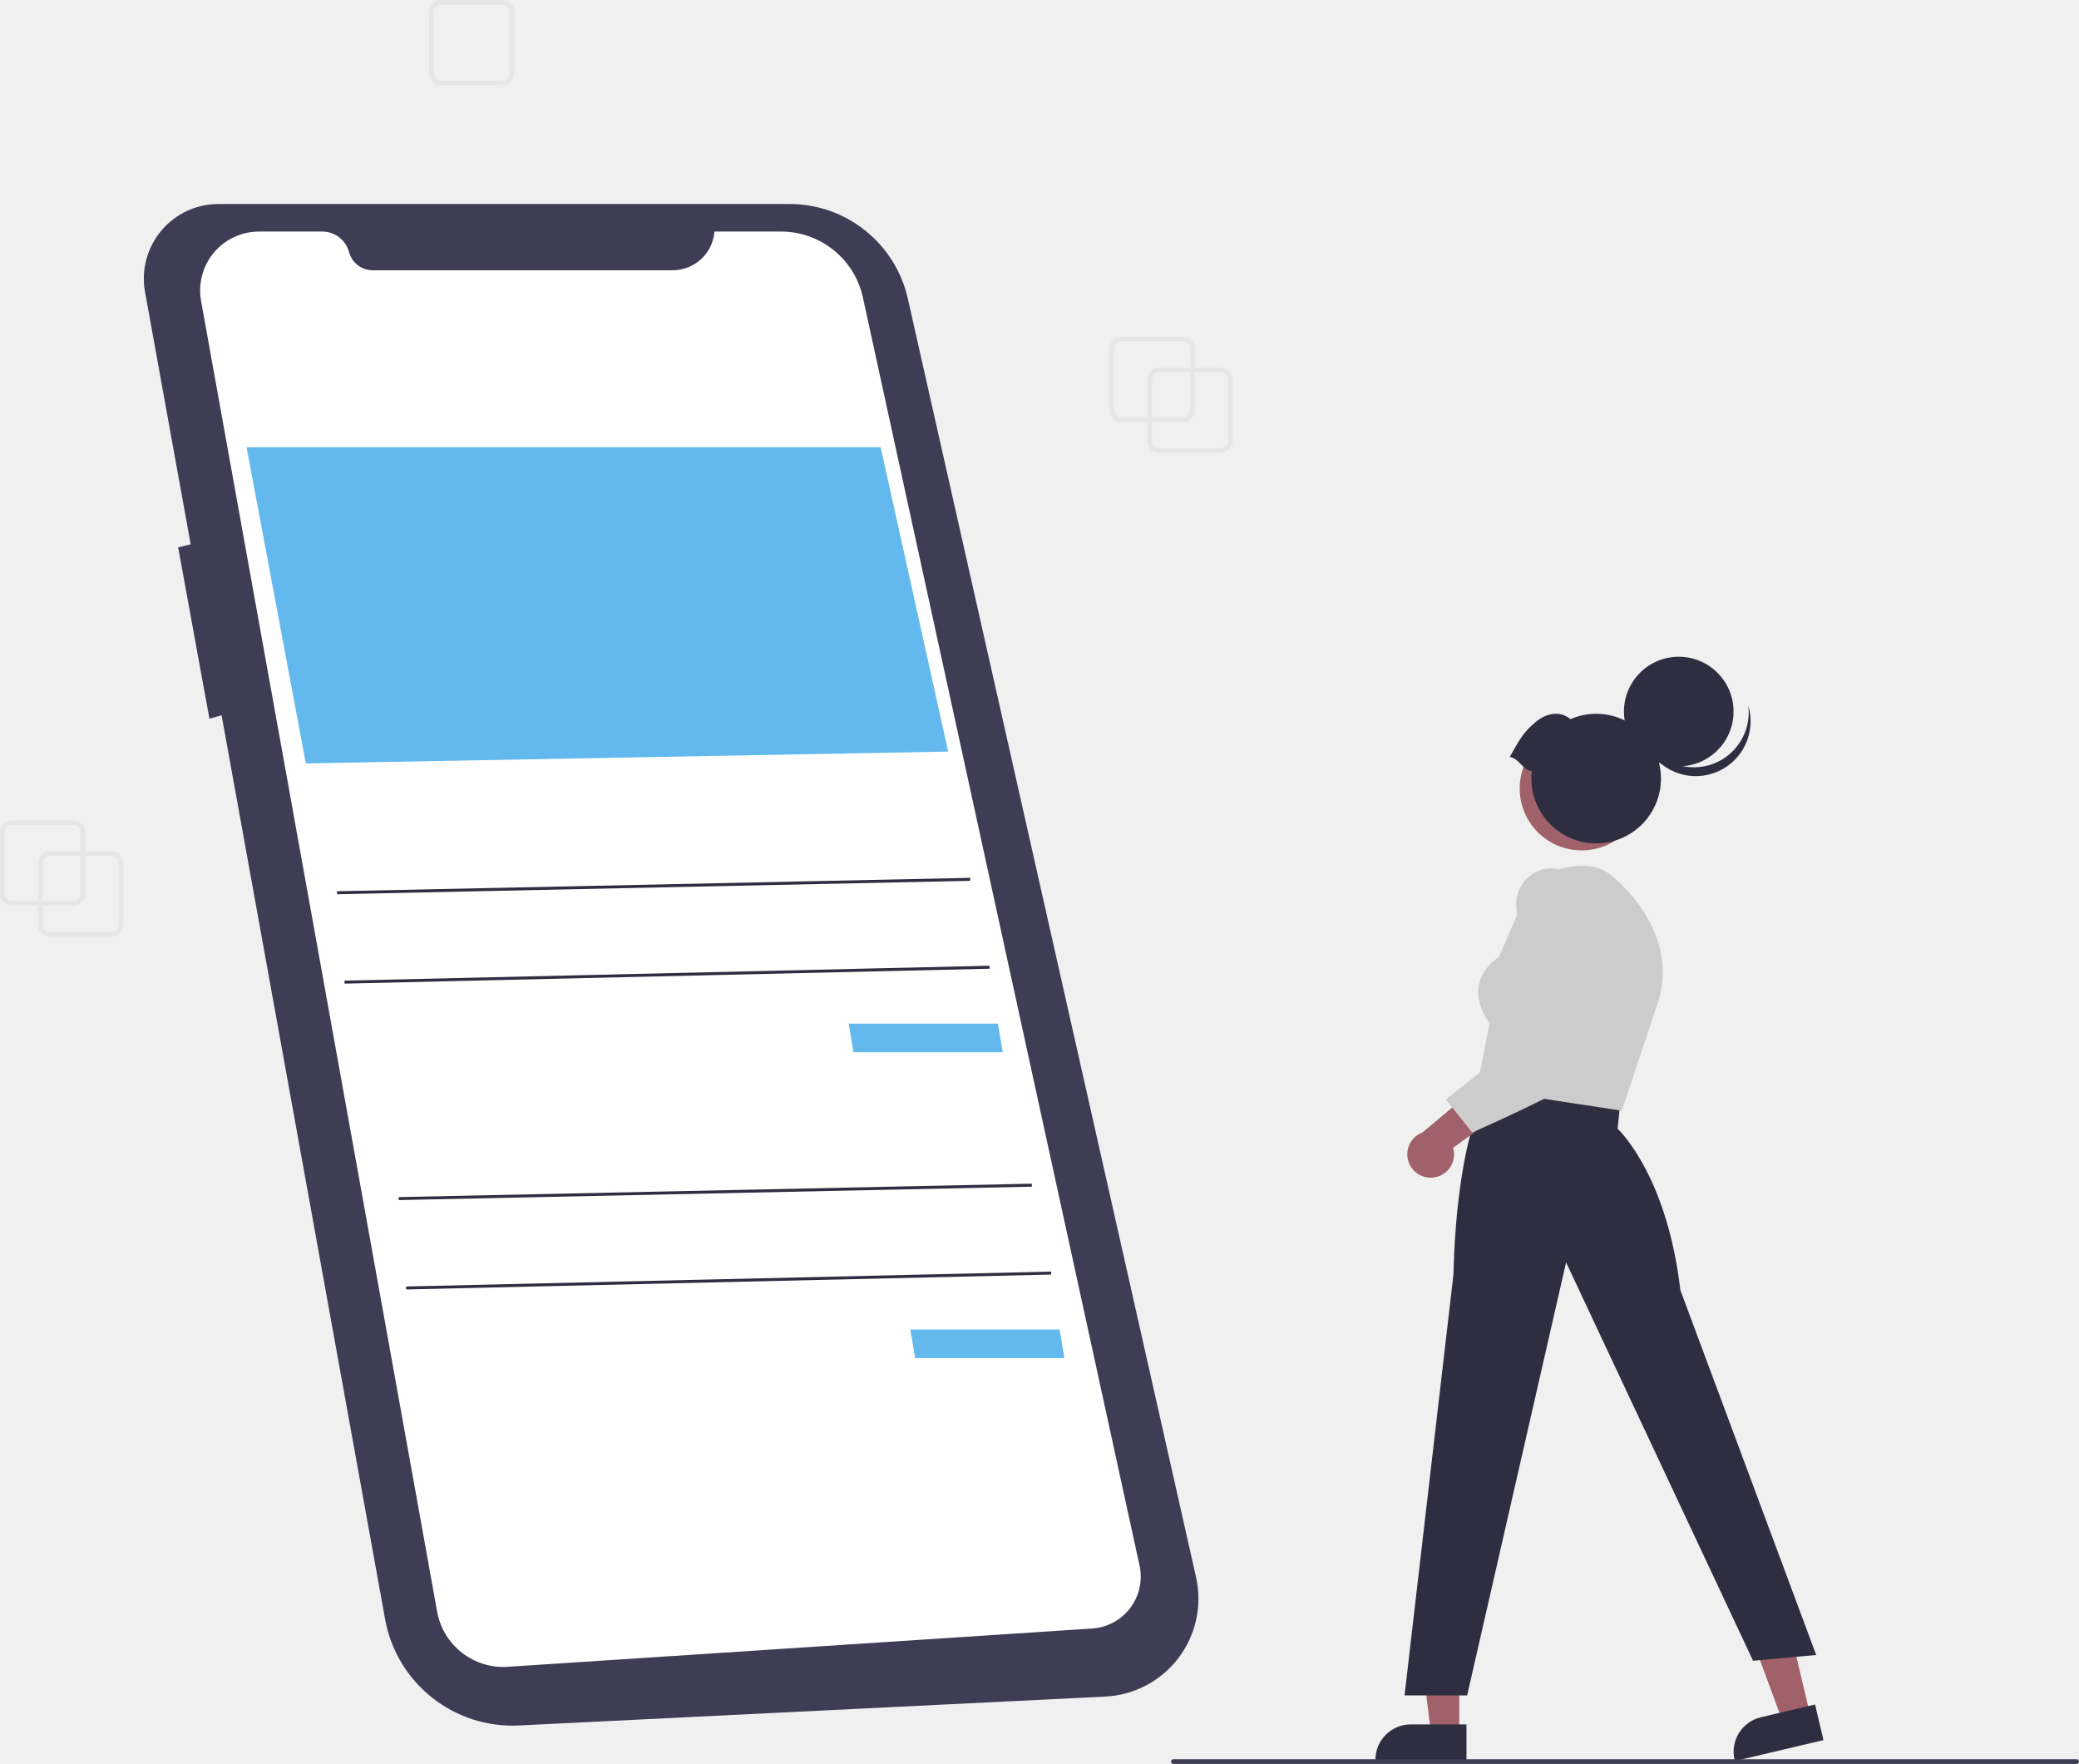
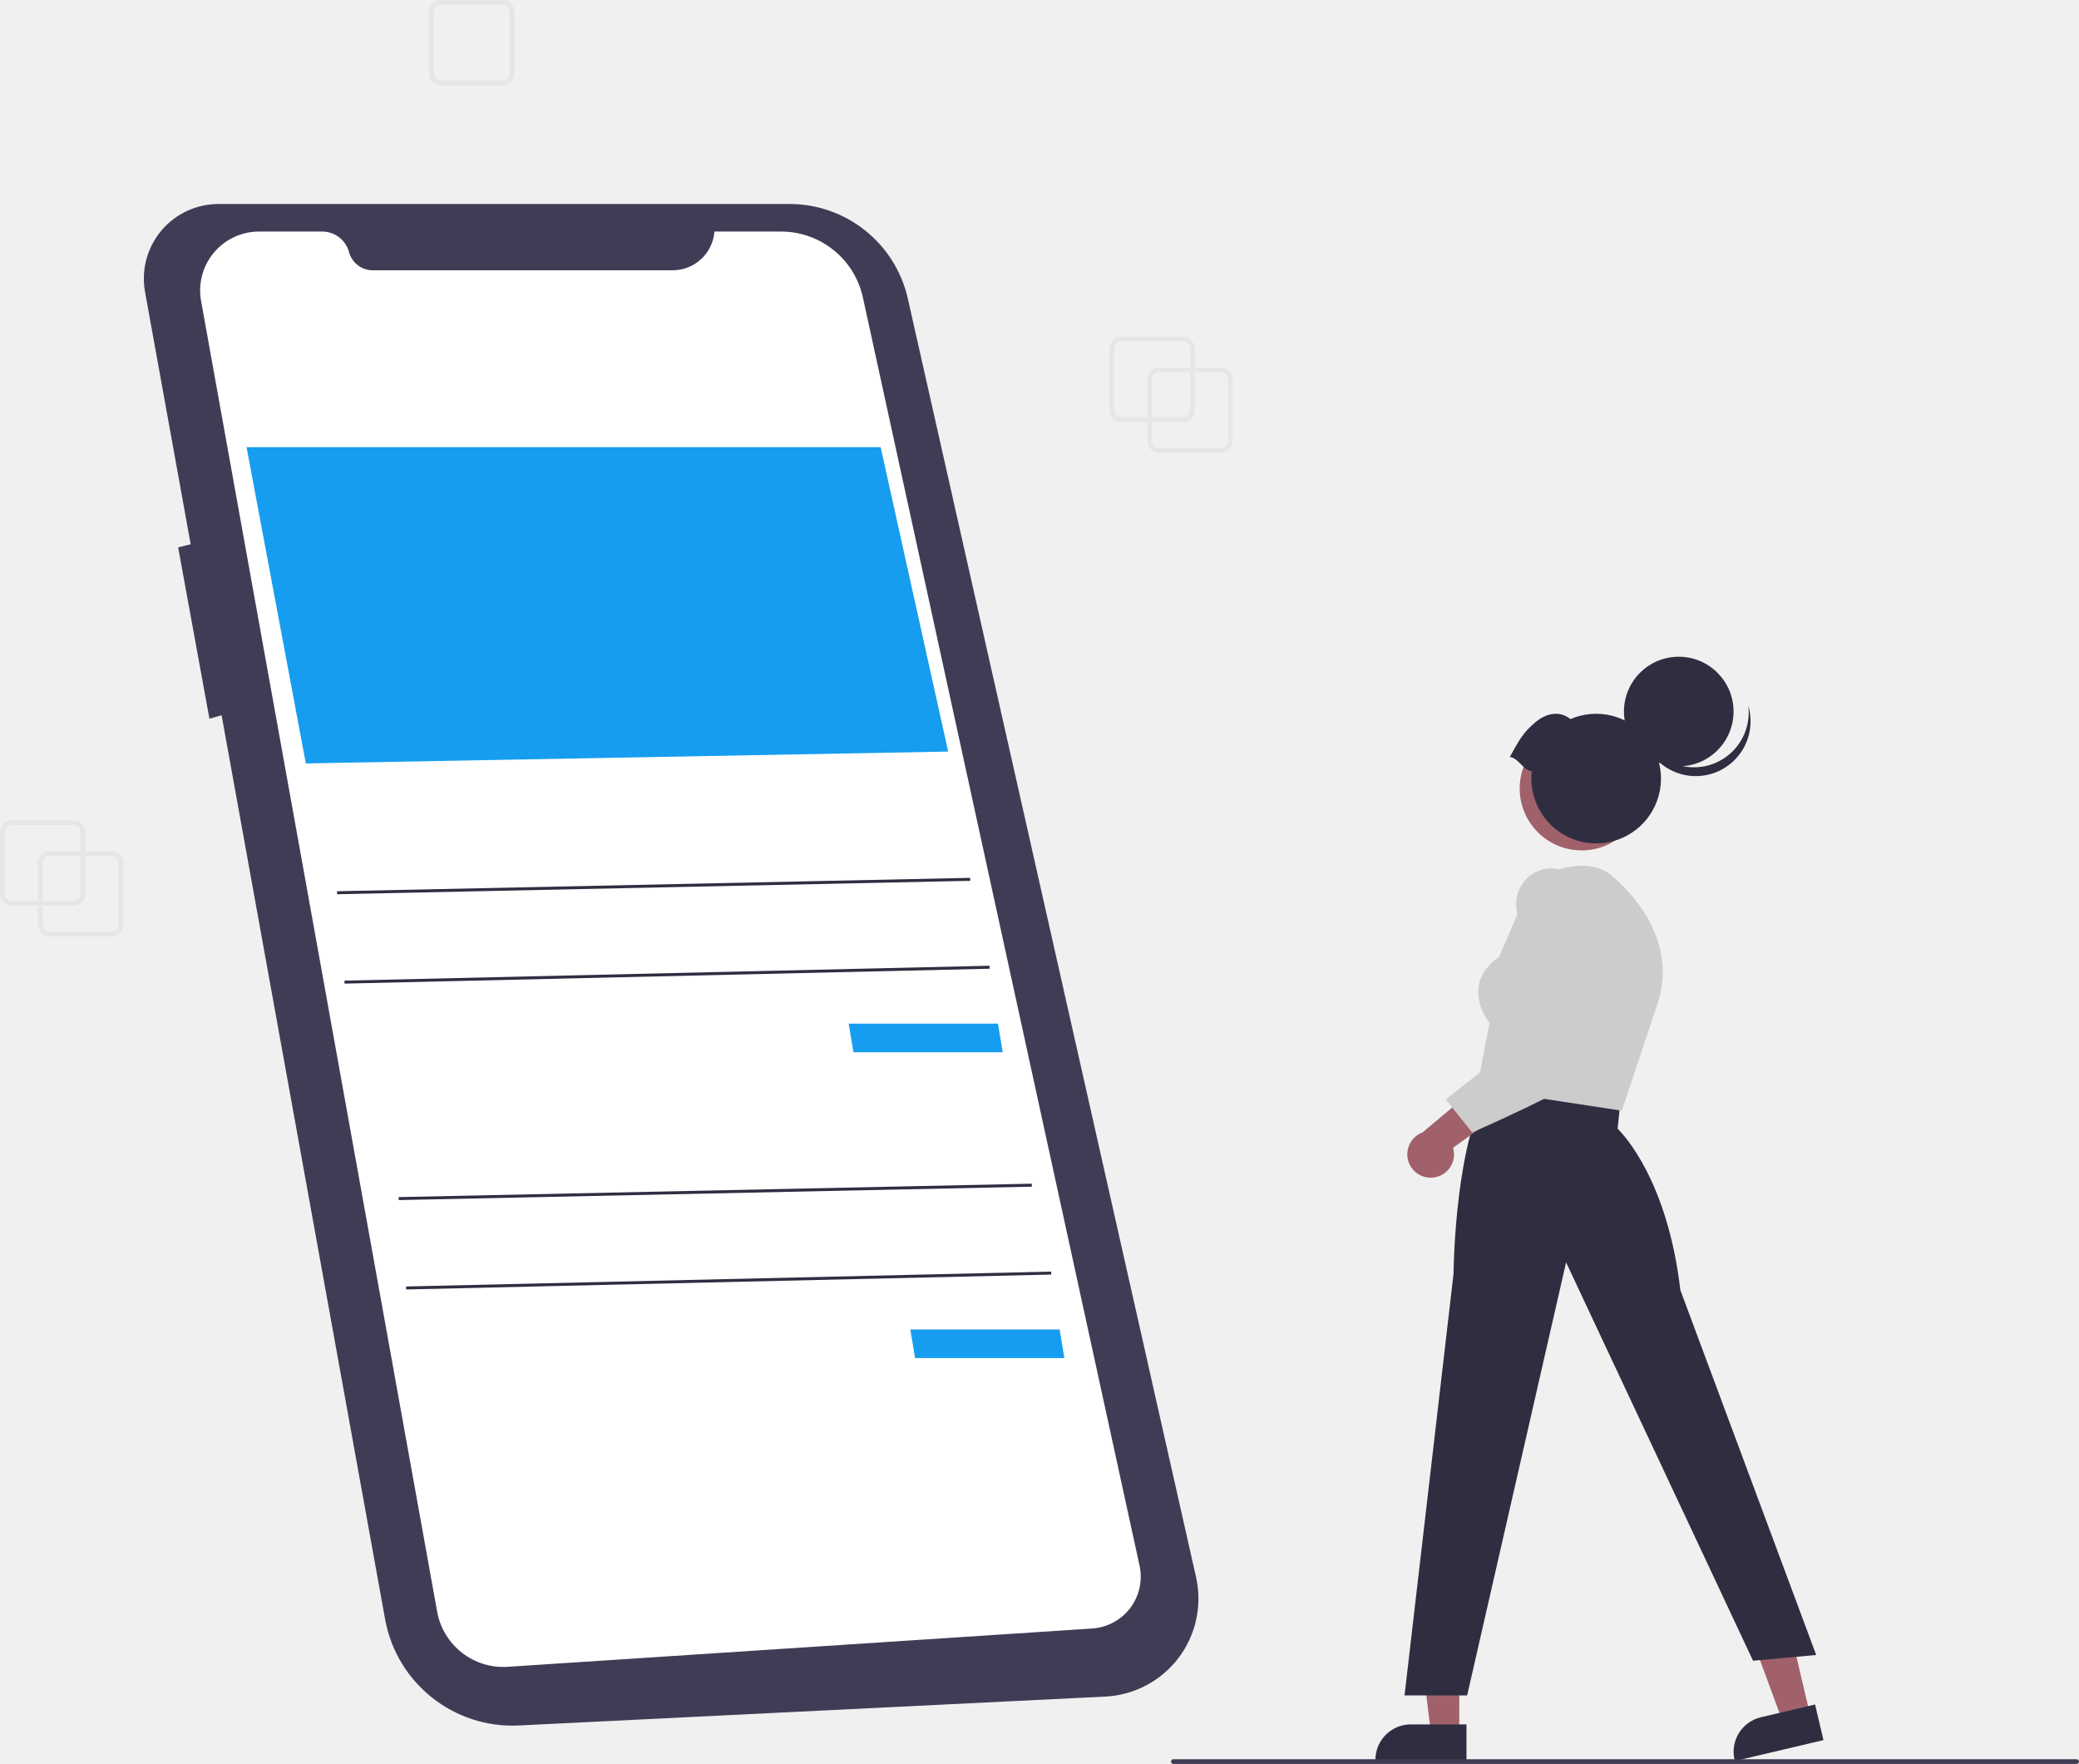
<svg xmlns="http://www.w3.org/2000/svg" id="b142cff6-7277-4db1-8c84-b82a10fcabd4" data-name="Layer 1" width="876.972" height="744" viewBox="0 0 876.972 744">
  <path d="M676.514,269h-26a5.006,5.006,0,0,1-5-5V238a5.006,5.006,0,0,1,5-5h26a5.006,5.006,0,0,1,5,5v26A5.006,5.006,0,0,1,676.514,269Zm-26-34a3.003,3.003,0,0,0-3,3v26a3.003,3.003,0,0,0,3,3h26a3.003,3.003,0,0,0,3-3V238a3.003,3.003,0,0,0-3-3Z" transform="translate(-161.5138 -78)" fill="#e6e6e6" />
  <path d="M373.514,114h-26a5.006,5.006,0,0,1-5-5V83a5.006,5.006,0,0,1,5-5h26a5.006,5.006,0,0,1,5,5v26A5.006,5.006,0,0,1,373.514,114Zm-26-34a3.003,3.003,0,0,0-3,3v26a3.003,3.003,0,0,0,3,3h26a3.003,3.003,0,0,0,3-3V83a3.003,3.003,0,0,0-3-3Z" transform="translate(-161.5138 -78)" fill="#e6e6e6" />
  <path d="M660.514,256h-26a5.006,5.006,0,0,1-5-5V225a5.006,5.006,0,0,1,5-5h26a5.006,5.006,0,0,1,5,5v26A5.006,5.006,0,0,1,660.514,256Zm-26-34a3.003,3.003,0,0,0-3,3v26a3.003,3.003,0,0,0,3,3h26a3.003,3.003,0,0,0,3-3V225a3.003,3.003,0,0,0-3-3Z" transform="translate(-161.5138 -78)" fill="#e6e6e6" />
  <path d="M208.514,473h-26a5.006,5.006,0,0,1-5-5V442a5.006,5.006,0,0,1,5-5h26a5.006,5.006,0,0,1,5,5v26A5.006,5.006,0,0,1,208.514,473Zm-26-34a3.003,3.003,0,0,0-3,3v26a3.003,3.003,0,0,0,3,3h26a3.003,3.003,0,0,0,3-3V442a3.003,3.003,0,0,0-3-3Z" transform="translate(-161.5138 -78)" fill="#e6e6e6" />
  <path d="M192.514,460h-26a5.006,5.006,0,0,1-5-5V429a5.006,5.006,0,0,1,5-5h26a5.006,5.006,0,0,1,5,5v26A5.006,5.006,0,0,1,192.514,460Zm-26-34a3.003,3.003,0,0,0-3,3v26a3.003,3.003,0,0,0,3,3h26a3.003,3.003,0,0,0,3-3V429a3.003,3.003,0,0,0-3-3Z" transform="translate(-161.5138 -78)" fill="#e6e6e6" />
  <path d="M253.943,164.039H494.559a51.15,51.15,0,0,1,49.898,39.901L666.035,743.206a41.34,41.34,0,0,1-38.294,50.382L380.386,805.776A54.615,54.615,0,0,1,323.956,760.948l-68.967-381.268-5.131,1.466-13.196-72.265,5.281-1.32L222.693,201.136a31.493,31.493,0,0,1,31.25-37.097Z" transform="translate(-161.5138 -78)" fill="#3f3d56" />
  <path d="M462.882,175.664h28.087a35.349,35.349,0,0,1,34.536,27.813L642.204,738.345a21.903,21.903,0,0,1-19.967,26.525l-246.554,16.159a28.367,28.367,0,0,1-29.773-23.277L246.33,204.914a24.846,24.846,0,0,1,24.452-29.25h26.645a11.726,11.726,0,0,1,11.323,8.677h0a10.352,10.352,0,0,0,9.996,7.661H445.239a17.695,17.695,0,0,0,17.643-16.338Z" transform="translate(-161.5138 -78)" fill="#fff" />
-   <polygon points="104 188.606 371.476 188.606 399.971 317 129 322 104 188.606" fill="#63b9ed" />
-   <polygon points="358 431.754 420.971 431.754 422.971 443.809 360 443.809 358 431.754" fill="#63b9ed" />
+   <polygon points="104 188.606 371.476 188.606 399.971 317 129 322 104 188.606" fill="#169def" />
+   <polygon points="358 431.754 420.971 431.754 422.971 443.809 360 443.809 358 431.754" fill="#169def" />
  <rect x="303.667" y="451.084" width="267.125" height="1.257" transform="translate(-170.9793 -68.64185) rotate(-1.21314)" fill="#2f2e41" />
  <rect x="306.803" y="488.473" width="272.164" height="1.257" transform="translate(-172.6883 -67.64407) rotate(-1.32299)" fill="#2f2e41" />
-   <polygon points="384 560.754 446.971 560.754 448.971 572.809 386 572.809 384 560.754" fill="#63b9ed" />
+   <polygon points="384 560.754 446.971 560.754 448.971 572.809 386 572.809 384 560.754" fill="#169def" />
  <rect x="329.667" y="580.084" width="267.125" height="1.257" transform="translate(-173.7046 -68.06247) rotate(-1.21314)" fill="#2f2e41" />
  <rect x="332.803" y="617.473" width="272.164" height="1.257" transform="translate(-175.6598 -67.00938) rotate(-1.32299)" fill="#2f2e41" />
  <polygon points="615.56 731.207 603.645 731.206 597.977 685.249 615.562 685.25 615.56 731.207" fill="#a0616a" />
  <path d="M780.112,820.757l-38.419-.001v-.486a14.954,14.954,0,0,1,14.954-14.953h.001l23.465.001Z" transform="translate(-161.5138 -78)" fill="#2f2e41" />
  <polygon points="763.576 723.405 751.979 726.136 735.926 682.702 753.043 678.671 763.576 723.405" fill="#a0616a" />
  <path d="M930.695,811.951l-37.396,8.806-.111-.473a14.954,14.954,0,0,1,11.127-17.983l.001-0,22.84-5.378Z" transform="translate(-161.5138 -78)" fill="#2f2e41" />
  <path d="M774.639,615.366c.023-2.395.732-58.915,16.225-80.286l.229-.315,53.992,7.449-1.207,11.863c2.375,2.31,21.055,21.83,26.449,68.054l57.308,153.915-26.642,2.422L822.127,610.449,780.392,793.084H753.981Z" transform="translate(-161.5138 -78)" fill="#2f2e41" />
  <path d="M784.539,537.165l5.278-27.708c-1.033-1.33-5.611-7.717-4.592-15.204.665-4.884,3.58-9.167,8.668-12.734l13.68-31.92.184-.108c.921-.543,22.703-13.138,34.577-1.255.297.23,29.533,23.438,17.793,54.746L845.633,546.467Z" transform="translate(-161.5138 -78)" fill="#ccc" />
  <path d="M766.177,574.652a9.798,9.798,0,0,0,8.275-12.54l28.251-20.354-16.912-6.433-24.235,20.315a9.851,9.851,0,0,0,4.62,19.012Z" transform="translate(-161.5138 -78)" fill="#a0616a" />
  <path d="M771.369,541.725l43.13-33.981-12.822-43.808a15.74,15.74,0,0,1,1.589-12.458,14.558,14.558,0,0,1,9.546-6.891c7.383-1.562,14.086,2.572,19.917,12.29l.044.088c.965,2.358,23.434,57.901,6.277,69.779-16.783,11.619-55.699,28.532-56.091,28.703l-.456.197Z" transform="translate(-161.5138 -78)" fill="#ccc" />
  <circle cx="667.177" cy="332.556" r="26.128" fill="#a0616a" />
  <circle cx="708.139" cy="300.114" r="23.114" fill="#2f2e41" />
  <path d="M889.59,397.255a23.116,23.116,0,0,1-35.695-12.137,23.116,23.116,0,1,0,45.09-9.479A23.107,23.107,0,0,1,889.59,397.255Z" transform="translate(-161.5138 -78)" fill="#2f2e41" />
  <path d="M798.37,397.28c4.035-7.224,5.579-10.242,10.782-14.635,4.601-3.885,10.26-5.026,14.825-1.345a27.336,27.336,0,1,1-16.494,25.092,27.562,27.562,0,0,1,.186-3.091C803.702,402.745,802.338,397.837,798.37,397.28Z" transform="translate(-161.5138 -78)" fill="#2f2e41" />
  <path d="M1037.486,822h-381a1,1,0,0,1,0-2h381a1,1,0,0,1,0,2Z" transform="translate(-161.5138 -78)" fill="#3f3d56" />
</svg>
